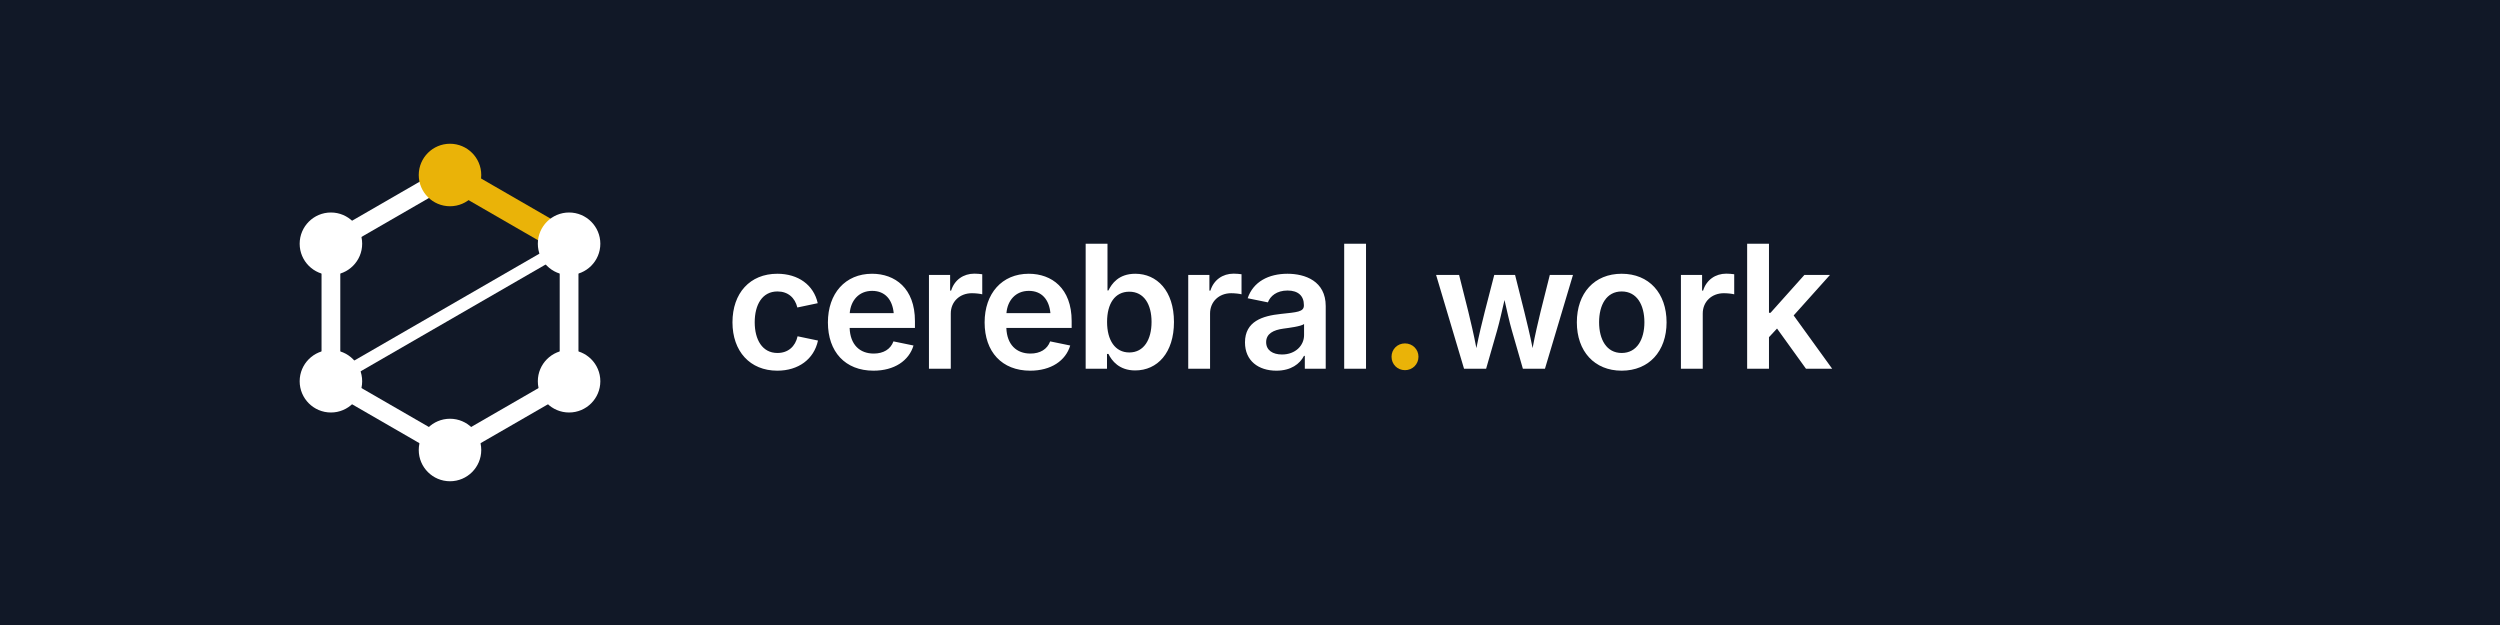
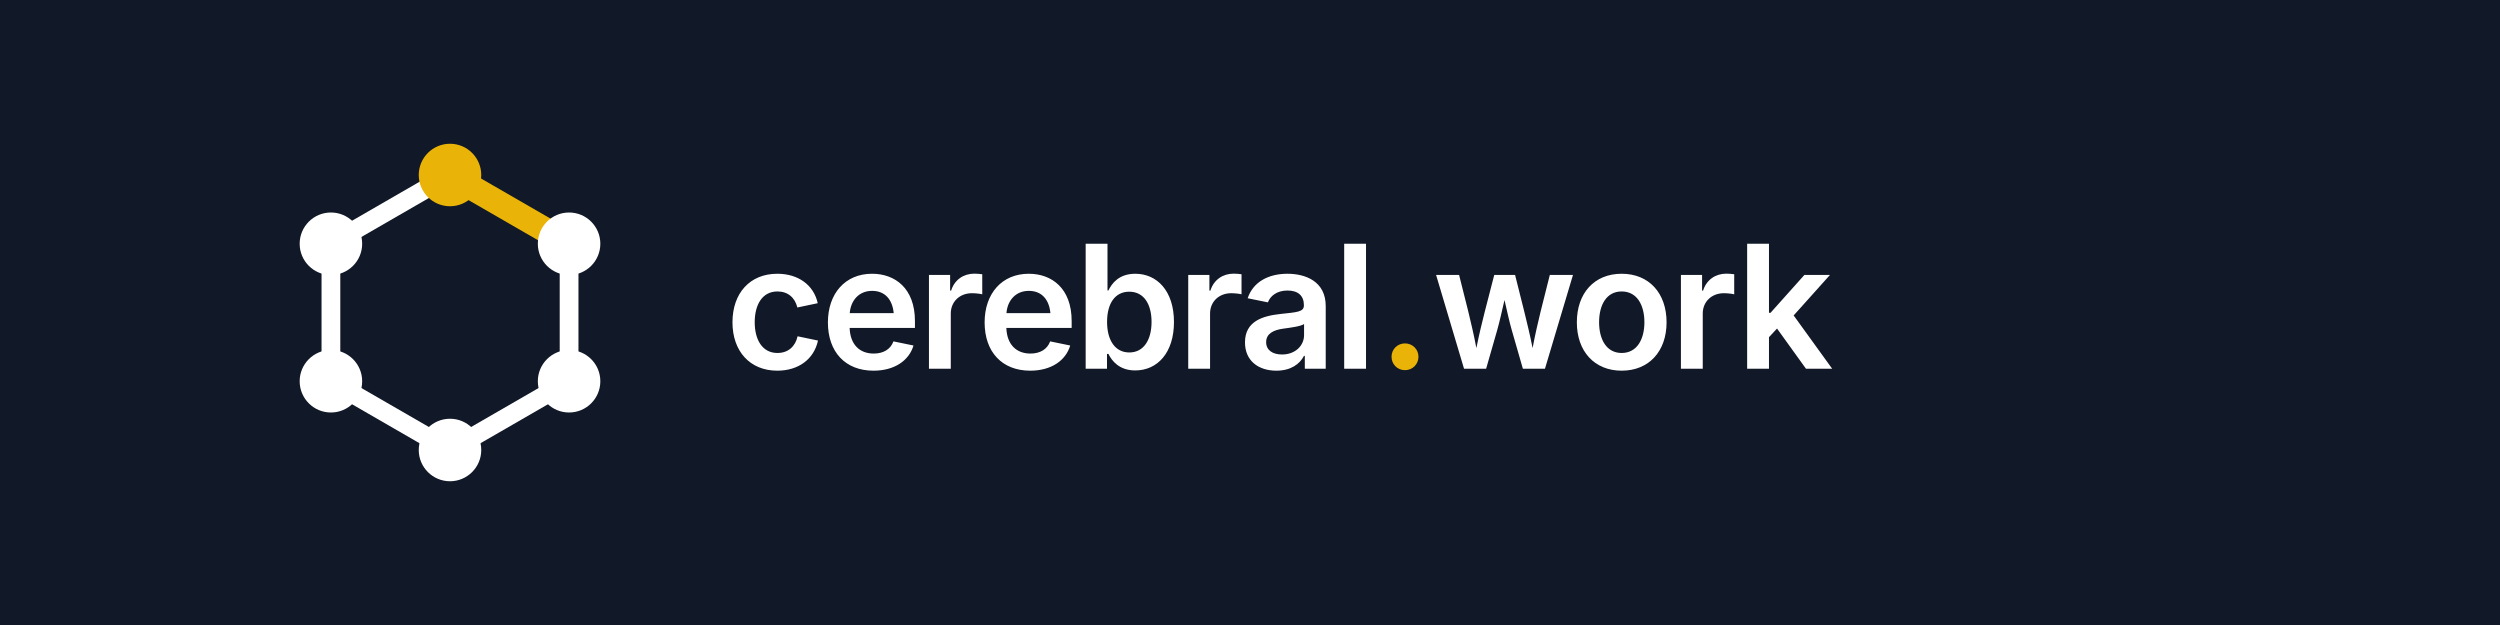
<svg xmlns="http://www.w3.org/2000/svg" viewBox="0 0 1600 400" width="1600" height="400">
  <rect width="1600" height="400" fill="#111827" />
  <g transform="translate(160 72) scale(4)">
    <rect width="64" height="64" fill="#111827" />
    <line x1="32" y1="10" x2="51.053" y2="21" stroke="#EAB308" stroke-width="4" />
    <line x1="51.053" y1="21" x2="51.053" y2="43" stroke="#ffffff" stroke-width="3" />
    <line x1="51.053" y1="43" x2="32" y2="54" stroke="#ffffff" stroke-width="3" />
    <line x1="32" y1="54" x2="12.947" y2="43" stroke="#ffffff" stroke-width="3" />
    <line x1="12.947" y1="43" x2="12.947" y2="21" stroke="#ffffff" stroke-width="3" />
    <line x1="12.947" y1="21" x2="32" y2="10" stroke="#ffffff" stroke-width="3" />
-     <line x1="51.053" y1="21" x2="12.947" y2="43" stroke="#ffffff" stroke-width="2" />
    <circle cx="32" cy="10" r="5" fill="#EAB308" />
    <circle cx="51.053" cy="21" r="5" fill="#ffffff" />
    <circle cx="51.053" cy="43" r="5" fill="#ffffff" />
    <circle cx="32" cy="54" r="5" fill="#ffffff" />
    <circle cx="12.947" cy="43" r="5" fill="#ffffff" />
    <circle cx="12.947" cy="21" r="5" fill="#ffffff" />
  </g>
  <g font-family="Inter, -apple-system, BlinkMacSystemFont, 'Helvetica Neue', Arial, sans-serif" font-weight="600" font-size="110" letter-spacing="-3">
    <text x="464" y="236" fill="#ffffff">cerebral<tspan fill="#EAB308">.</tspan>work</text>
  </g>
</svg>
